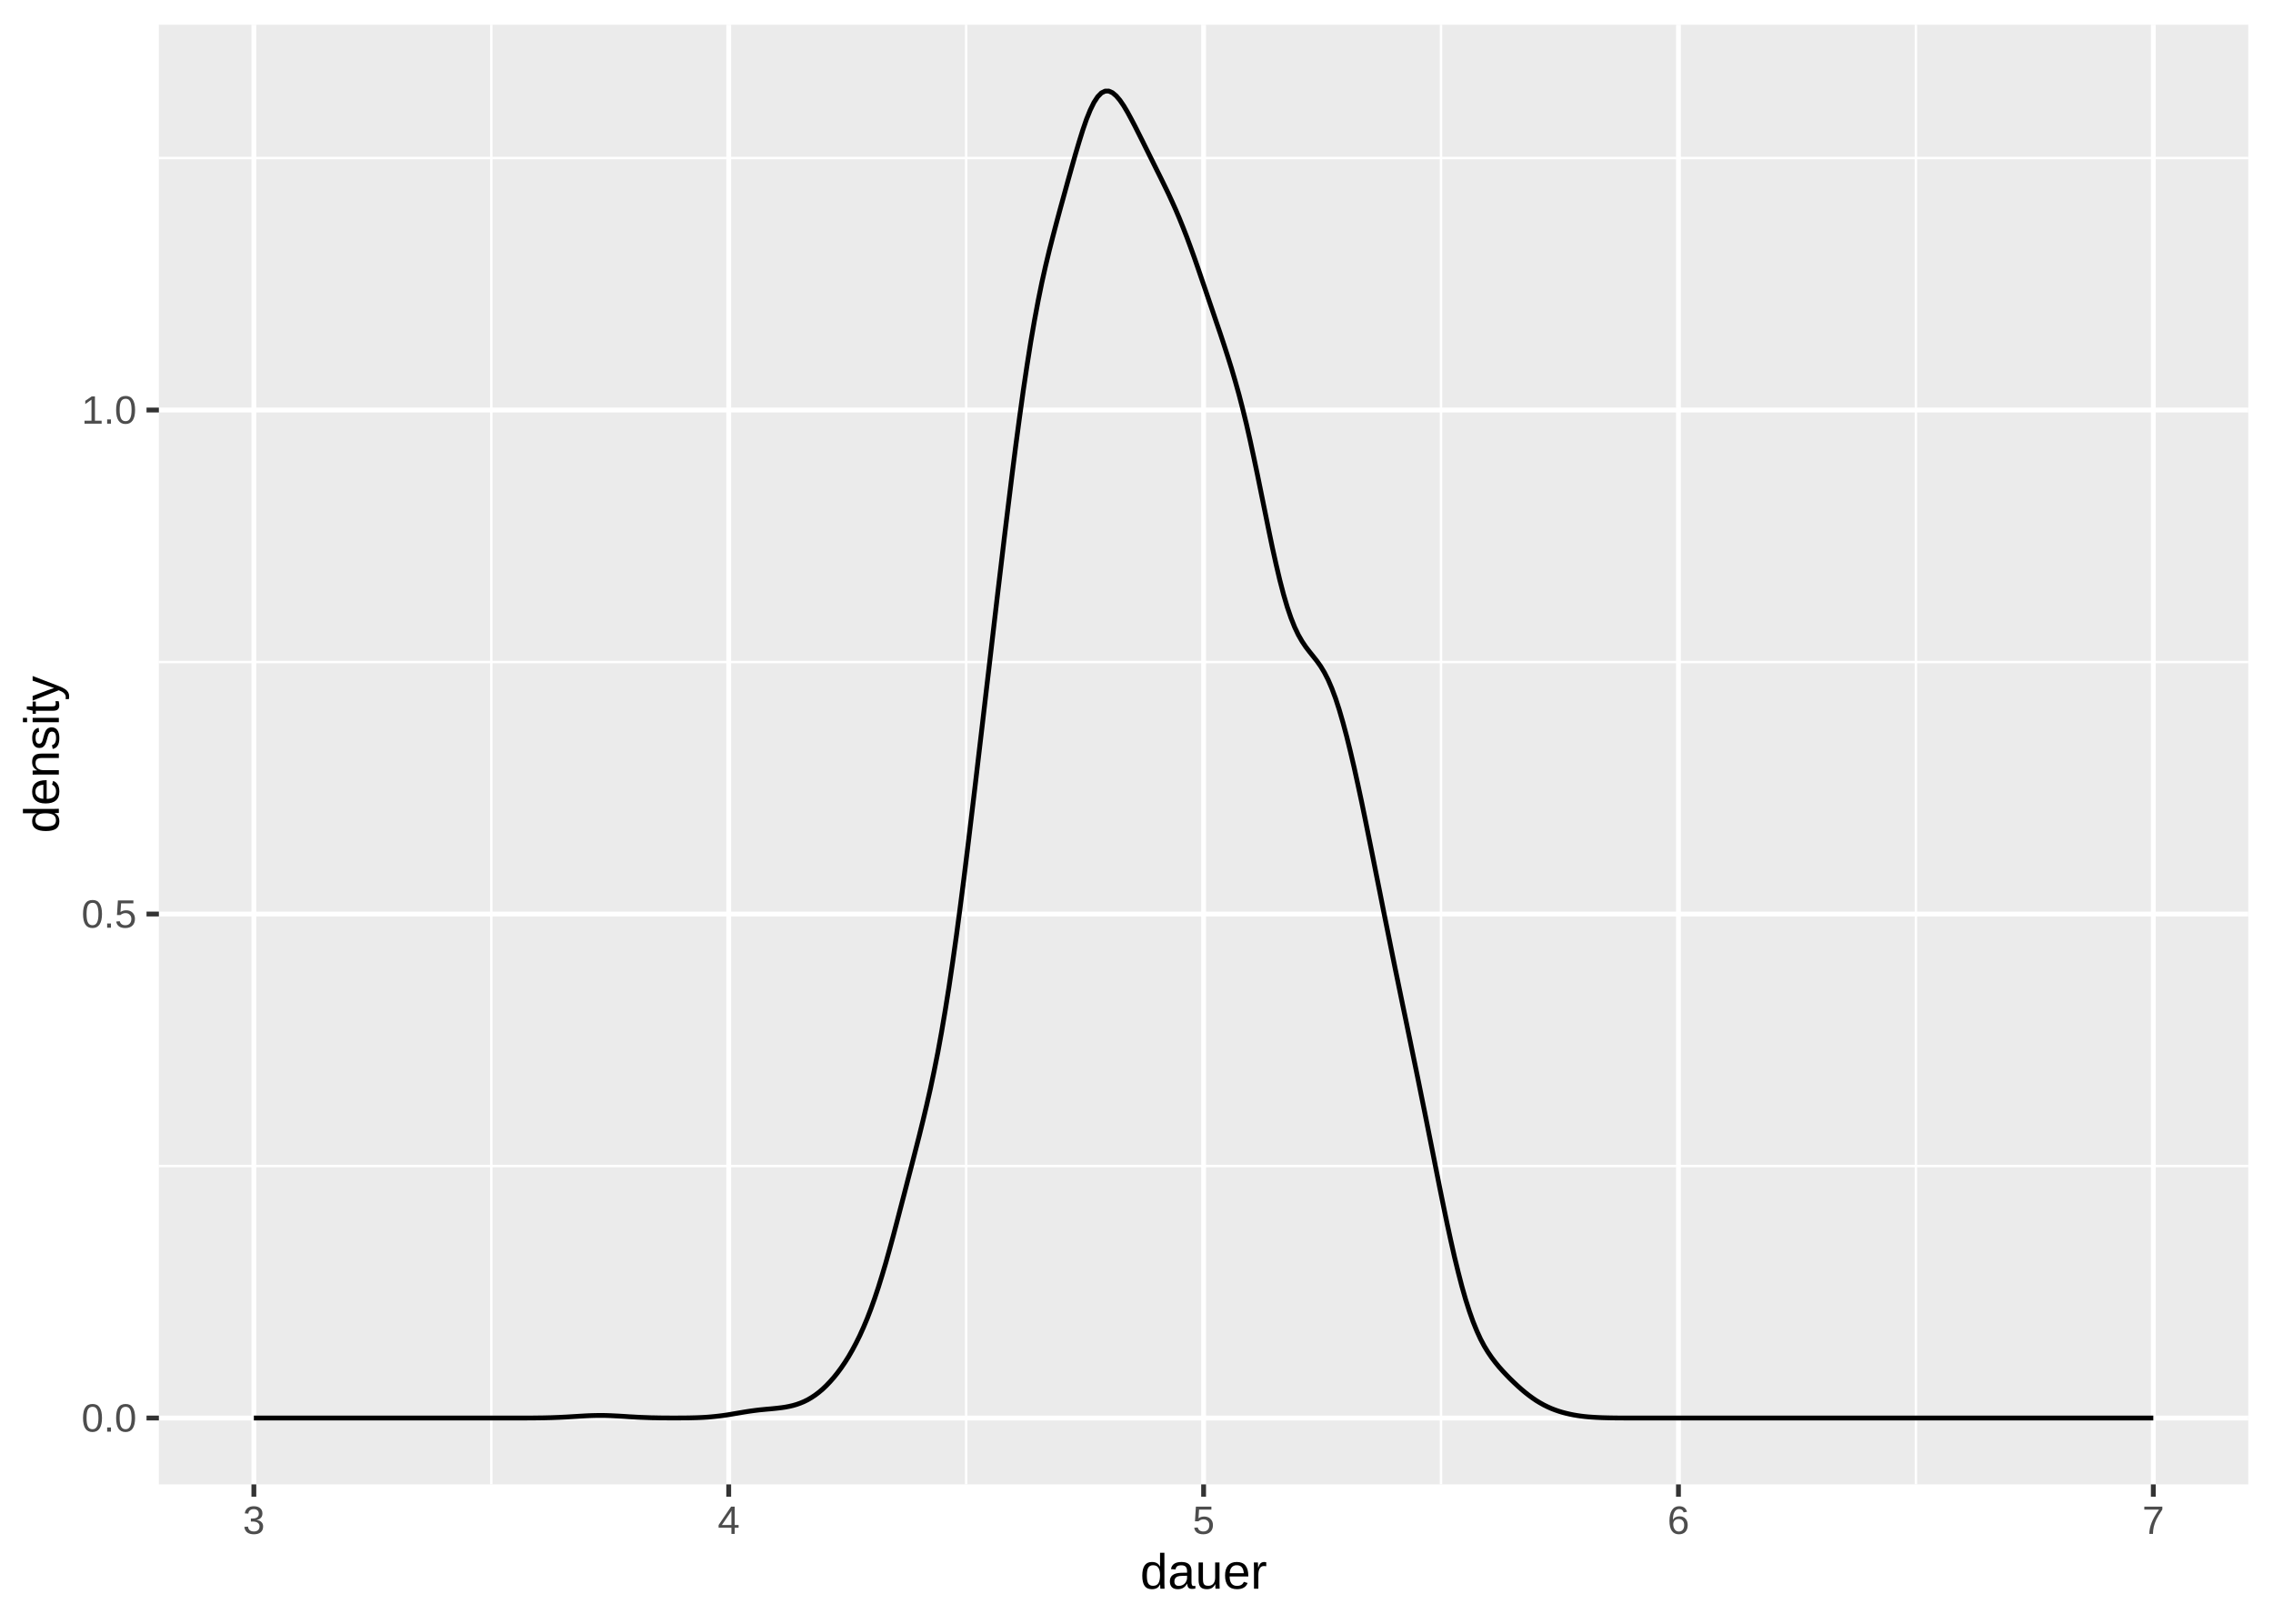
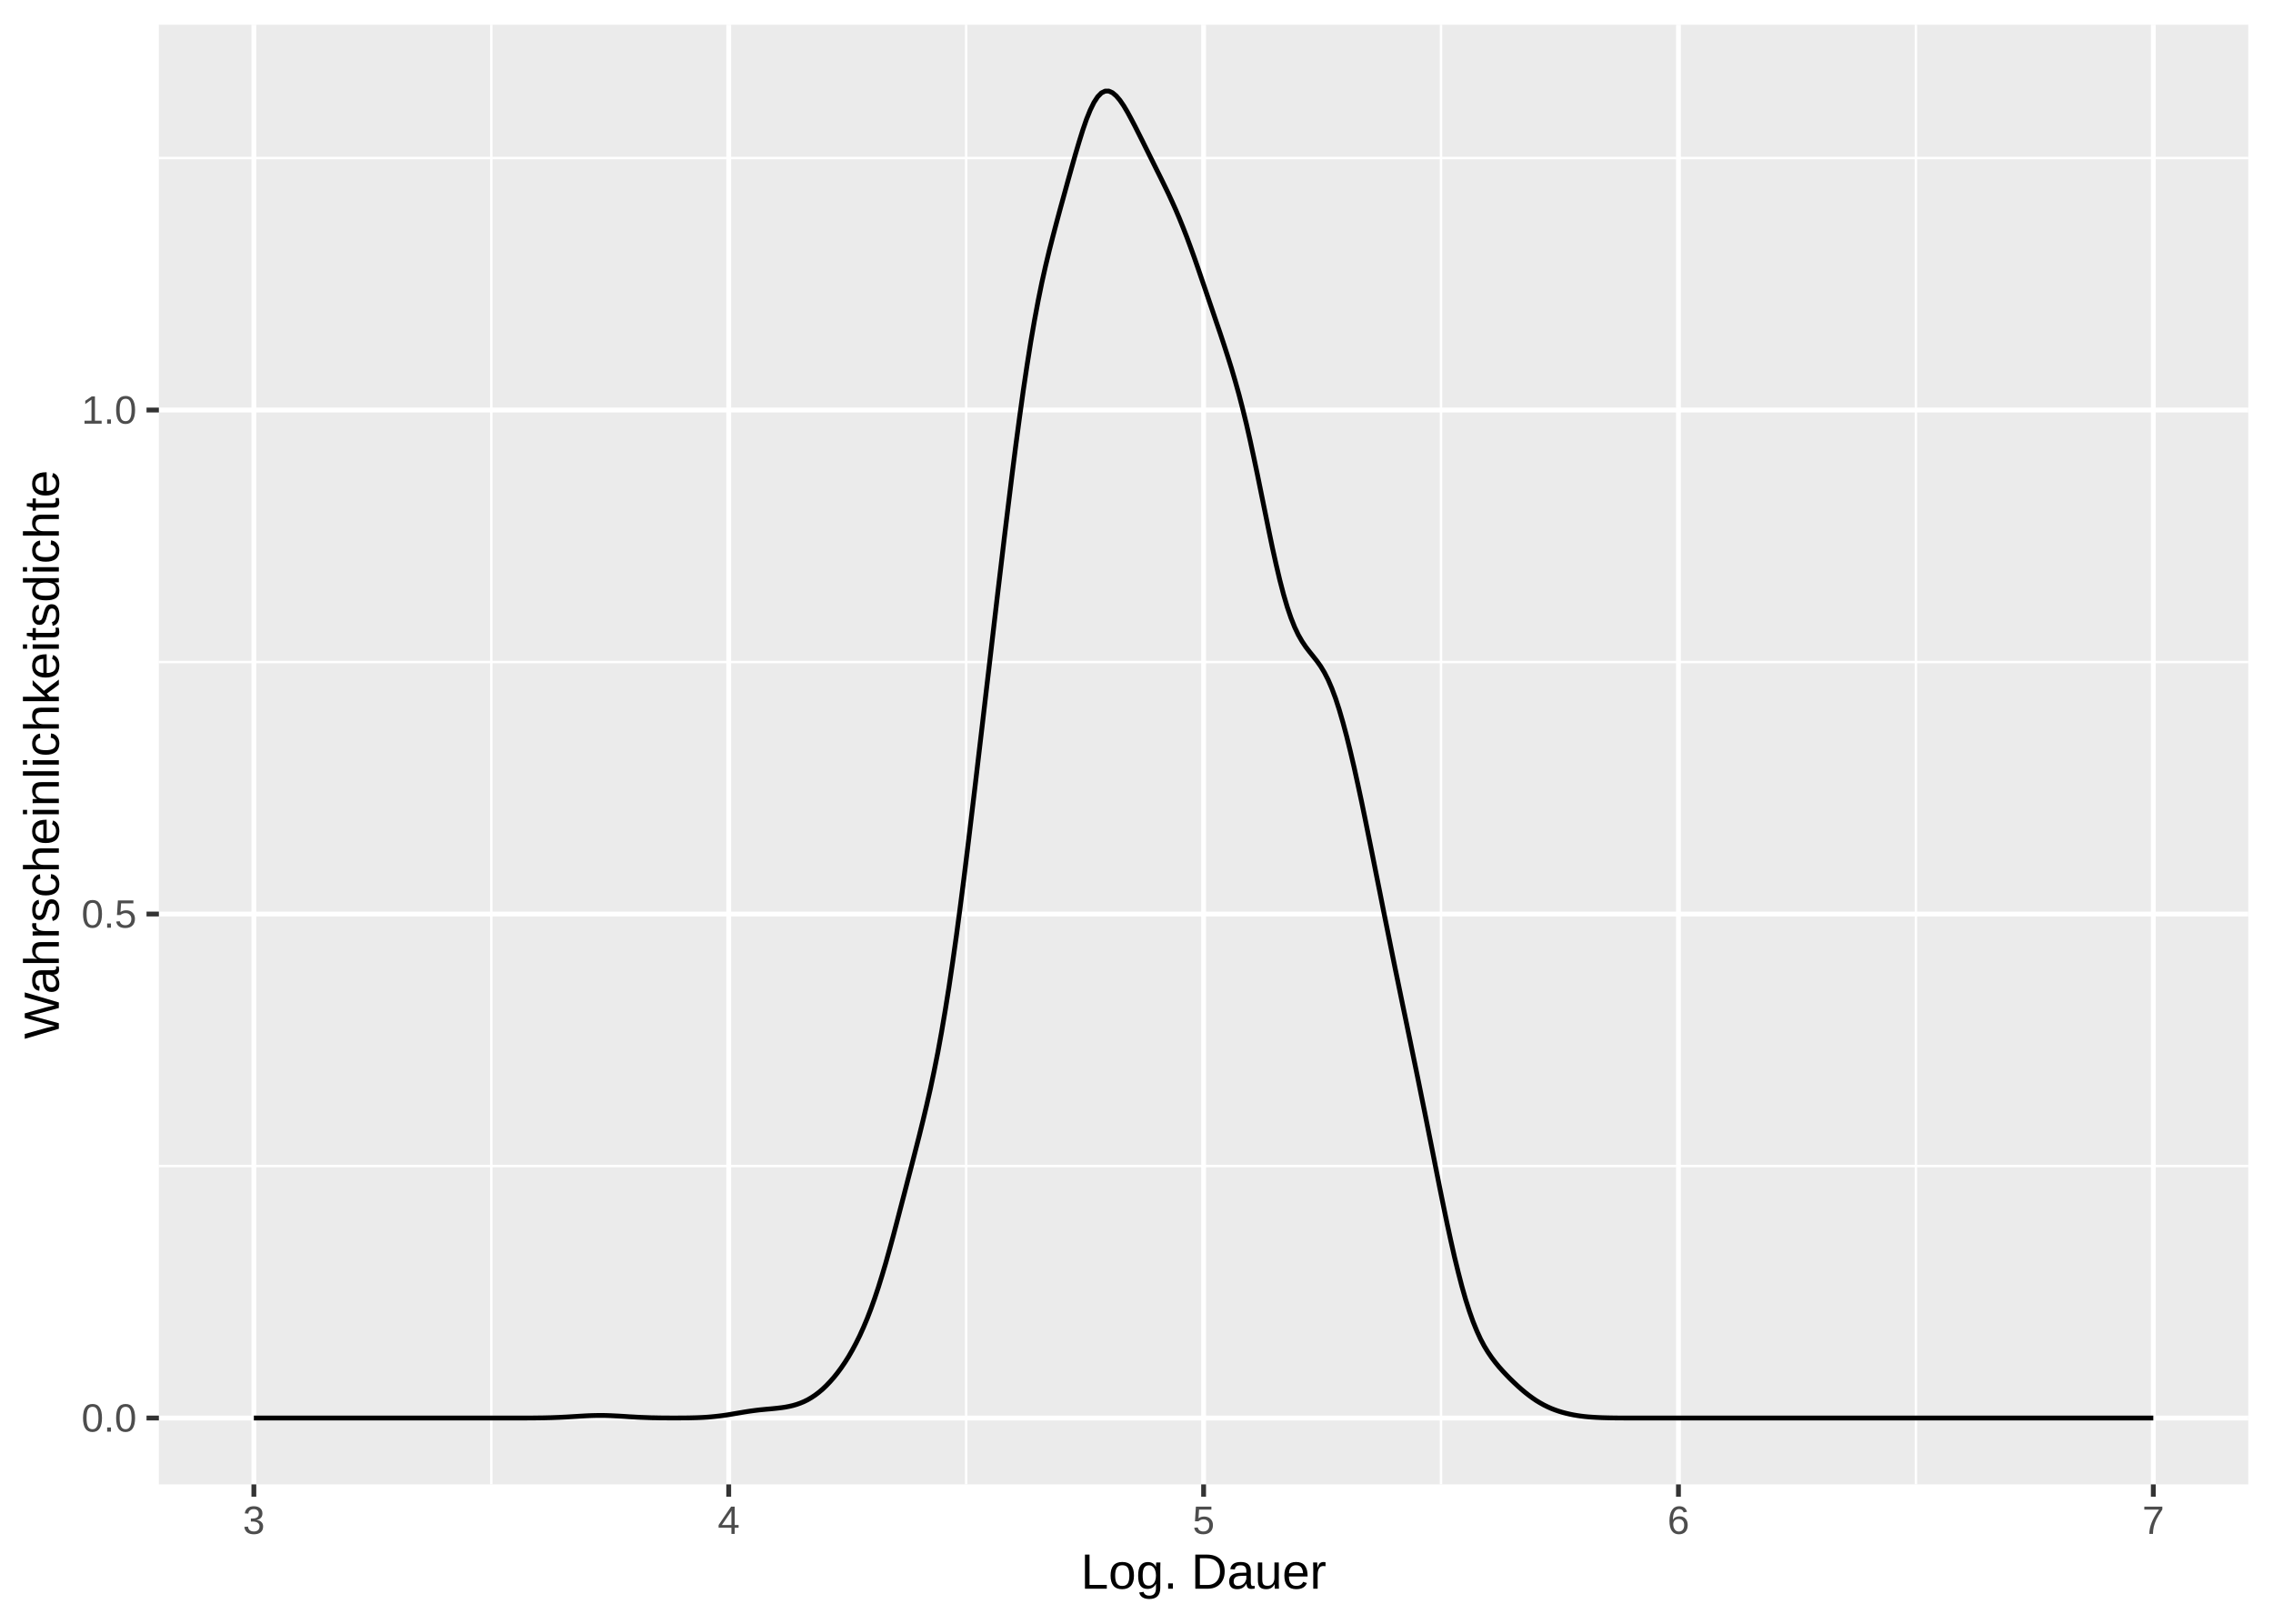
<svg xmlns="http://www.w3.org/2000/svg" width="504.00pt" height="360.00pt" viewBox="0 0 504.00 360.00">
  <g class="svglite">
    <defs>
      <style type="text/css">
    .svglite line, .svglite polyline, .svglite polygon, .svglite path, .svglite rect, .svglite circle {
      fill: none;
      stroke: #000000;
      stroke-linecap: round;
      stroke-linejoin: round;
      stroke-miterlimit: 10.00;
    }
    .svglite text {
      white-space: pre;
    }
    .svglite g.glyphgroup path {
      fill: inherit;
      stroke: none;
    }
  </style>
    </defs>
    <rect width="100%" height="100%" style="stroke: none; fill: #FFFFFF;" />
    <defs>
      <clipPath id="cpMC4wMHw1MDQuMDB8MC4wMHwzNjAuMDA=">
        <rect x="0.00" y="0.00" width="504.00" height="360.00" />
      </clipPath>
    </defs>
    <g clip-path="url(#cpMC4wMHw1MDQuMDB8MC4wMHwzNjAuMDA=)">
      <rect x="0.00" y="0.00" width="504.00" height="360.00" style="stroke-width: 1.07; stroke: #FFFFFF; fill: #FFFFFF;" />
    </g>
    <defs>
      <clipPath id="cpMzUuMjN8NDk4LjUyfDUuNDh8MzI5LjEw">
        <rect x="35.23" y="5.48" width="463.29" height="323.62" />
      </clipPath>
    </defs>
    <g clip-path="url(#cpMzUuMjN8NDk4LjUyfDUuNDh8MzI5LjEw)">
      <rect x="35.23" y="5.48" width="463.29" height="323.62" style="stroke-width: 1.07; stroke: none; fill: #EBEBEB;" />
      <polyline points="35.23,258.52 498.52,258.52 " style="stroke-width: 0.53; stroke: #FFFFFF; stroke-linecap: butt;" />
      <polyline points="35.23,146.78 498.52,146.78 " style="stroke-width: 0.53; stroke: #FFFFFF; stroke-linecap: butt;" />
      <polyline points="35.23,35.04 498.52,35.04 " style="stroke-width: 0.53; stroke: #FFFFFF; stroke-linecap: butt;" />
      <polyline points="108.94,329.10 108.94,5.48 " style="stroke-width: 0.53; stroke: #FFFFFF; stroke-linecap: butt;" />
      <polyline points="214.23,329.10 214.23,5.48 " style="stroke-width: 0.53; stroke: #FFFFFF; stroke-linecap: butt;" />
      <polyline points="319.52,329.10 319.52,5.48 " style="stroke-width: 0.53; stroke: #FFFFFF; stroke-linecap: butt;" />
      <polyline points="424.82,329.10 424.82,5.48 " style="stroke-width: 0.53; stroke: #FFFFFF; stroke-linecap: butt;" />
      <polyline points="35.23,314.39 498.52,314.39 " style="stroke-width: 1.07; stroke: #FFFFFF; stroke-linecap: butt;" />
      <polyline points="35.23,202.65 498.52,202.65 " style="stroke-width: 1.07; stroke: #FFFFFF; stroke-linecap: butt;" />
      <polyline points="35.23,90.91 498.52,90.91 " style="stroke-width: 1.07; stroke: #FFFFFF; stroke-linecap: butt;" />
      <polyline points="56.29,329.10 56.29,5.48 " style="stroke-width: 1.07; stroke: #FFFFFF; stroke-linecap: butt;" />
      <polyline points="161.58,329.10 161.58,5.48 " style="stroke-width: 1.07; stroke: #FFFFFF; stroke-linecap: butt;" />
      <polyline points="266.88,329.10 266.88,5.48 " style="stroke-width: 1.07; stroke: #FFFFFF; stroke-linecap: butt;" />
      <polyline points="372.17,329.10 372.17,5.48 " style="stroke-width: 1.07; stroke: #FFFFFF; stroke-linecap: butt;" />
      <polyline points="477.46,329.10 477.46,5.48 " style="stroke-width: 1.07; stroke: #FFFFFF; stroke-linecap: butt;" />
      <polygon points="56.29,314.39 57.12,314.39 57.94,314.39 58.76,314.39 59.59,314.39 60.41,314.39 61.24,314.39 62.06,314.39 62.89,314.39 63.71,314.39 64.53,314.39 65.36,314.39 66.18,314.39 67.01,314.39 67.83,314.39 68.66,314.39 69.48,314.39 70.30,314.39 71.13,314.39 71.95,314.39 72.78,314.39 73.60,314.39 74.42,314.39 75.25,314.39 76.07,314.39 76.90,314.39 77.72,314.39 78.55,314.39 79.37,314.39 80.19,314.39 81.02,314.39 81.84,314.39 82.67,314.39 83.49,314.39 84.31,314.39 85.14,314.39 85.96,314.39 86.79,314.39 87.61,314.39 88.44,314.39 89.26,314.39 90.08,314.39 90.91,314.39 91.73,314.39 92.56,314.39 93.38,314.39 94.21,314.39 95.03,314.39 95.85,314.39 96.68,314.39 97.50,314.39 98.33,314.39 99.15,314.39 99.97,314.39 100.80,314.39 101.62,314.39 102.45,314.39 103.27,314.39 104.10,314.39 104.92,314.39 105.74,314.39 106.57,314.39 107.39,314.39 108.22,314.39 109.04,314.39 109.87,314.39 110.69,314.39 111.51,314.39 112.34,314.39 113.16,314.39 113.99,314.39 114.81,314.39 115.63,314.39 116.46,314.39 117.28,314.38 118.11,314.38 118.93,314.37 119.76,314.36 120.58,314.35 121.40,314.33 122.23,314.31 123.05,314.28 123.88,314.25 124.70,314.21 125.53,314.17 126.35,314.12 127.17,314.07 128.00,314.02 128.82,313.97 129.65,313.92 130.47,313.88 131.29,313.85 132.12,313.83 132.94,313.82 133.77,313.82 134.59,313.84 135.42,313.87 136.24,313.91 137.06,313.95 137.89,314.00 138.71,314.05 139.54,314.11 140.36,314.15 141.19,314.20 142.01,314.24 142.83,314.27 143.66,314.30 144.48,314.33 145.31,314.34 146.13,314.36 146.95,314.37 147.78,314.37 148.60,314.38 149.43,314.38 150.25,314.38 151.08,314.37 151.90,314.37 152.72,314.36 153.55,314.34 154.37,314.32 155.20,314.29 156.02,314.25 156.85,314.20 157.67,314.13 158.49,314.05 159.32,313.96 160.14,313.86 160.97,313.74 161.79,313.61 162.61,313.47 163.44,313.33 164.26,313.19 165.09,313.05 165.91,312.92 166.74,312.80 167.56,312.69 168.38,312.59 169.21,312.51 170.03,312.43 170.86,312.36 171.68,312.28 172.51,312.19 173.33,312.09 174.15,311.97 174.98,311.81 175.80,311.62 176.63,311.38 177.45,311.09 178.27,310.75 179.10,310.34 179.92,309.86 180.75,309.31 181.57,308.69 182.40,307.99 183.22,307.21 184.04,306.35 184.87,305.41 185.69,304.39 186.52,303.27 187.34,302.07 188.17,300.76 188.99,299.33 189.81,297.79 190.64,296.12 191.46,294.30 192.29,292.33 193.11,290.20 193.93,287.90 194.76,285.42 195.58,282.78 196.41,279.99 197.23,277.05 198.06,274.02 198.88,270.91 199.70,267.76 200.53,264.59 201.35,261.41 202.18,258.23 203.00,255.03 203.83,251.79 204.65,248.47 205.47,245.02 206.30,241.38 207.12,237.49 207.95,233.33 208.77,228.84 209.59,224.01 210.42,218.82 211.24,213.29 212.07,207.42 212.89,201.26 213.72,194.84 214.54,188.20 215.36,181.39 216.19,174.47 217.01,167.49 217.84,160.46 218.66,153.42 219.49,146.37 220.31,139.34 221.13,132.34 221.96,125.38 222.78,118.49 223.61,111.71 224.43,105.07 225.25,98.63 226.08,92.43 226.90,86.54 227.73,80.99 228.55,75.81 229.38,71.03 230.20,66.64 231.02,62.61 231.85,58.91 232.67,55.50 233.50,52.26 234.32,49.15 235.14,46.11 235.97,43.11 236.79,40.12 237.62,37.16 238.44,34.26 239.27,31.46 240.09,28.83 240.91,26.45 241.74,24.40 242.56,22.72 243.39,21.45 244.21,20.61 245.04,20.20 245.86,20.19 246.68,20.56 247.51,21.26 248.33,22.23 249.16,23.44 249.98,24.82 250.80,26.33 251.63,27.91 252.45,29.54 253.28,31.19 254.10,32.85 254.93,34.52 255.75,36.17 256.57,37.83 257.40,39.49 258.22,41.17 259.05,42.88 259.87,44.66 260.70,46.51 261.52,48.44 262.34,50.47 263.17,52.60 263.99,54.82 264.82,57.12 265.64,59.48 266.46,61.88 267.29,64.30 268.11,66.72 268.94,69.15 269.76,71.57 270.59,74.00 271.41,76.48 272.23,79.02 273.06,81.67 273.88,84.46 274.71,87.42 275.53,90.58 276.36,93.97 277.18,97.58 278.00,101.37 278.83,105.31 279.65,109.34 280.48,113.41 281.30,117.44 282.12,121.37 282.95,125.11 283.77,128.59 284.60,131.77 285.42,134.56 286.25,136.99 287.07,139.05 287.89,140.77 288.72,142.21 289.54,143.43 290.37,144.51 291.19,145.53 292.02,146.58 292.84,147.73 293.66,149.09 294.49,150.71 295.31,152.62 296.14,154.84 296.96,157.37 297.78,160.19 298.61,163.29 299.43,166.63 300.26,170.17 301.08,173.90 301.91,177.76 302.73,181.74 303.55,185.80 304.38,189.91 305.20,194.04 306.03,198.18 306.85,202.31 307.68,206.42 308.50,210.50 309.32,214.55 310.15,218.57 310.97,222.56 311.80,226.54 312.62,230.52 313.44,234.51 314.27,238.53 315.09,242.58 315.92,246.67 316.74,250.79 317.57,254.94 318.39,259.08 319.21,263.21 320.04,267.28 320.86,271.24 321.69,275.05 322.51,278.68 323.34,282.08 324.16,285.24 324.98,288.12 325.81,290.72 326.63,293.03 327.46,295.08 328.28,296.87 329.10,298.42 329.93,299.78 330.75,300.98 331.58,302.07 332.40,303.07 333.23,304.00 334.05,304.87 334.87,305.71 335.70,306.51 336.52,307.28 337.35,308.02 338.17,308.71 339.00,309.36 339.82,309.96 340.64,310.52 341.47,311.02 342.29,311.48 343.12,311.89 343.94,312.26 344.76,312.58 345.59,312.87 346.41,313.12 347.24,313.34 348.06,313.53 348.89,313.70 349.71,313.84 350.53,313.96 351.36,314.06 352.18,314.14 353.01,314.20 353.83,314.25 354.66,314.29 355.48,314.32 356.30,314.34 357.13,314.36 357.95,314.37 358.78,314.38 359.60,314.38 360.42,314.39 361.25,314.39 362.07,314.39 362.90,314.39 363.72,314.39 364.55,314.39 365.37,314.39 366.19,314.39 367.02,314.39 367.84,314.39 368.67,314.39 369.49,314.39 370.32,314.39 371.14,314.39 371.96,314.39 372.79,314.39 373.61,314.39 374.44,314.39 375.26,314.39 376.08,314.39 376.91,314.39 377.73,314.39 378.56,314.39 379.38,314.39 380.21,314.39 381.03,314.39 381.85,314.39 382.68,314.39 383.50,314.39 384.33,314.39 385.15,314.39 385.97,314.39 386.80,314.39 387.62,314.39 388.45,314.39 389.27,314.39 390.10,314.39 390.92,314.39 391.74,314.39 392.57,314.39 393.39,314.39 394.22,314.39 395.04,314.39 395.87,314.39 396.69,314.39 397.51,314.39 398.34,314.39 399.16,314.39 399.99,314.39 400.81,314.39 401.63,314.39 402.46,314.39 403.28,314.39 404.11,314.39 404.93,314.39 405.76,314.39 406.58,314.39 407.40,314.39 408.23,314.39 409.05,314.39 409.88,314.39 410.70,314.39 411.53,314.39 412.35,314.39 413.17,314.39 414.00,314.39 414.82,314.39 415.65,314.39 416.47,314.39 417.29,314.39 418.12,314.39 418.94,314.39 419.77,314.39 420.59,314.39 421.42,314.39 422.24,314.39 423.06,314.39 423.89,314.39 424.71,314.39 425.54,314.39 426.36,314.39 427.19,314.39 428.01,314.39 428.83,314.39 429.66,314.39 430.48,314.39 431.31,314.39 432.13,314.39 432.95,314.39 433.78,314.39 434.60,314.39 435.43,314.39 436.25,314.39 437.08,314.39 437.90,314.39 438.72,314.39 439.55,314.39 440.37,314.39 441.20,314.39 442.02,314.39 442.85,314.39 443.67,314.39 444.49,314.39 445.32,314.39 446.14,314.39 446.97,314.39 447.79,314.39 448.61,314.39 449.44,314.39 450.26,314.39 451.09,314.39 451.91,314.39 452.74,314.39 453.56,314.39 454.38,314.39 455.21,314.39 456.03,314.39 456.86,314.39 457.68,314.39 458.51,314.39 459.33,314.39 460.15,314.39 460.98,314.39 461.80,314.39 462.63,314.39 463.45,314.39 464.27,314.39 465.10,314.39 465.92,314.39 466.75,314.39 467.57,314.39 468.40,314.39 469.22,314.39 470.04,314.39 470.87,314.39 471.69,314.39 472.52,314.39 473.34,314.39 474.17,314.39 474.99,314.39 475.81,314.39 476.64,314.39 477.46,314.39 477.46,314.39 476.64,314.39 475.81,314.39 474.99,314.39 474.17,314.39 473.34,314.39 472.52,314.39 471.69,314.39 470.87,314.39 470.04,314.39 469.22,314.39 468.40,314.39 467.57,314.39 466.75,314.39 465.92,314.39 465.10,314.39 464.27,314.39 463.45,314.39 462.63,314.39 461.80,314.39 460.98,314.39 460.15,314.39 459.33,314.39 458.51,314.39 457.68,314.39 456.86,314.39 456.03,314.39 455.21,314.39 454.38,314.39 453.56,314.39 452.74,314.39 451.91,314.39 451.09,314.39 450.26,314.39 449.44,314.39 448.61,314.39 447.79,314.39 446.97,314.39 446.14,314.39 445.32,314.39 444.49,314.39 443.67,314.39 442.85,314.39 442.02,314.39 441.20,314.39 440.37,314.39 439.55,314.39 438.72,314.39 437.90,314.39 437.08,314.39 436.25,314.39 435.43,314.39 434.60,314.39 433.78,314.39 432.95,314.39 432.13,314.39 431.31,314.39 430.48,314.39 429.66,314.39 428.83,314.39 428.01,314.39 427.19,314.39 426.36,314.39 425.54,314.39 424.71,314.39 423.89,314.39 423.06,314.39 422.24,314.39 421.42,314.39 420.59,314.39 419.77,314.39 418.94,314.39 418.12,314.39 417.29,314.39 416.47,314.39 415.65,314.39 414.82,314.39 414.00,314.39 413.17,314.39 412.35,314.39 411.53,314.39 410.70,314.39 409.88,314.39 409.05,314.39 408.23,314.39 407.40,314.39 406.58,314.39 405.76,314.39 404.93,314.39 404.11,314.39 403.28,314.39 402.46,314.39 401.63,314.39 400.81,314.39 399.99,314.39 399.16,314.39 398.34,314.39 397.51,314.39 396.69,314.39 395.87,314.39 395.04,314.39 394.22,314.39 393.39,314.39 392.57,314.39 391.74,314.39 390.92,314.39 390.10,314.39 389.27,314.39 388.45,314.39 387.62,314.39 386.80,314.39 385.97,314.39 385.15,314.39 384.33,314.39 383.50,314.39 382.68,314.39 381.85,314.39 381.03,314.39 380.21,314.39 379.38,314.39 378.56,314.39 377.73,314.39 376.91,314.39 376.08,314.39 375.26,314.39 374.44,314.39 373.61,314.39 372.79,314.39 371.96,314.39 371.14,314.39 370.32,314.39 369.49,314.39 368.67,314.39 367.84,314.39 367.02,314.39 366.19,314.39 365.37,314.39 364.55,314.39 363.72,314.39 362.90,314.39 362.07,314.39 361.25,314.39 360.42,314.39 359.60,314.39 358.78,314.39 357.95,314.39 357.13,314.39 356.30,314.39 355.48,314.39 354.66,314.39 353.83,314.39 353.01,314.39 352.18,314.39 351.36,314.39 350.53,314.39 349.71,314.39 348.89,314.39 348.06,314.39 347.24,314.39 346.41,314.39 345.59,314.39 344.76,314.39 343.94,314.39 343.12,314.39 342.29,314.39 341.47,314.39 340.64,314.39 339.82,314.39 339.00,314.39 338.17,314.39 337.35,314.39 336.52,314.39 335.70,314.39 334.87,314.39 334.05,314.39 333.23,314.39 332.40,314.39 331.58,314.39 330.75,314.39 329.93,314.39 329.10,314.39 328.28,314.39 327.46,314.39 326.63,314.39 325.81,314.39 324.98,314.39 324.16,314.39 323.34,314.39 322.51,314.39 321.69,314.39 320.86,314.39 320.04,314.39 319.21,314.39 318.39,314.39 317.57,314.39 316.74,314.39 315.92,314.39 315.09,314.39 314.27,314.39 313.44,314.39 312.62,314.39 311.80,314.39 310.97,314.39 310.15,314.39 309.32,314.39 308.50,314.39 307.68,314.39 306.85,314.39 306.03,314.39 305.20,314.39 304.38,314.39 303.55,314.39 302.73,314.39 301.91,314.39 301.08,314.39 300.26,314.39 299.43,314.39 298.61,314.39 297.78,314.39 296.96,314.39 296.14,314.39 295.31,314.39 294.49,314.39 293.66,314.39 292.84,314.39 292.02,314.39 291.19,314.39 290.37,314.39 289.54,314.39 288.72,314.39 287.89,314.39 287.07,314.39 286.25,314.39 285.42,314.39 284.60,314.39 283.77,314.39 282.95,314.39 282.12,314.39 281.30,314.39 280.48,314.39 279.65,314.39 278.83,314.39 278.00,314.39 277.18,314.39 276.36,314.39 275.53,314.39 274.71,314.39 273.88,314.39 273.06,314.39 272.23,314.39 271.41,314.39 270.59,314.39 269.76,314.39 268.94,314.39 268.11,314.39 267.29,314.39 266.46,314.39 265.64,314.39 264.82,314.39 263.99,314.39 263.17,314.39 262.34,314.39 261.52,314.39 260.70,314.39 259.87,314.39 259.05,314.39 258.22,314.39 257.40,314.39 256.57,314.39 255.75,314.39 254.93,314.39 254.10,314.39 253.28,314.39 252.45,314.39 251.63,314.39 250.80,314.39 249.98,314.39 249.16,314.39 248.33,314.39 247.51,314.39 246.68,314.39 245.86,314.39 245.04,314.39 244.21,314.39 243.39,314.39 242.56,314.39 241.74,314.39 240.91,314.39 240.09,314.39 239.27,314.39 238.44,314.39 237.62,314.39 236.79,314.39 235.97,314.39 235.14,314.39 234.32,314.39 233.50,314.39 232.67,314.39 231.85,314.39 231.02,314.39 230.20,314.39 229.38,314.39 228.55,314.39 227.73,314.39 226.90,314.39 226.08,314.39 225.25,314.39 224.43,314.39 223.61,314.39 222.78,314.39 221.96,314.39 221.13,314.39 220.31,314.39 219.49,314.39 218.66,314.39 217.84,314.39 217.01,314.39 216.19,314.39 215.36,314.39 214.54,314.39 213.72,314.39 212.89,314.39 212.07,314.39 211.24,314.39 210.42,314.39 209.59,314.39 208.77,314.39 207.95,314.39 207.12,314.39 206.30,314.39 205.47,314.39 204.65,314.39 203.83,314.39 203.00,314.39 202.18,314.39 201.35,314.39 200.53,314.39 199.70,314.39 198.88,314.39 198.06,314.39 197.23,314.39 196.41,314.39 195.58,314.39 194.76,314.39 193.93,314.39 193.11,314.39 192.29,314.39 191.46,314.39 190.64,314.39 189.81,314.39 188.99,314.39 188.17,314.39 187.34,314.39 186.52,314.39 185.69,314.39 184.87,314.39 184.04,314.39 183.22,314.39 182.40,314.39 181.57,314.39 180.75,314.39 179.92,314.39 179.10,314.39 178.27,314.39 177.45,314.39 176.63,314.39 175.80,314.39 174.98,314.39 174.15,314.39 173.33,314.39 172.51,314.39 171.68,314.39 170.86,314.39 170.03,314.39 169.21,314.39 168.38,314.39 167.56,314.39 166.74,314.39 165.91,314.39 165.09,314.39 164.26,314.39 163.44,314.39 162.61,314.39 161.79,314.39 160.97,314.39 160.14,314.39 159.32,314.39 158.49,314.39 157.67,314.39 156.85,314.39 156.02,314.39 155.20,314.39 154.37,314.39 153.55,314.39 152.72,314.39 151.90,314.39 151.08,314.39 150.25,314.39 149.43,314.39 148.60,314.39 147.78,314.39 146.95,314.39 146.13,314.39 145.31,314.39 144.48,314.39 143.66,314.39 142.83,314.39 142.01,314.39 141.19,314.39 140.36,314.39 139.54,314.39 138.71,314.39 137.89,314.39 137.06,314.39 136.24,314.39 135.42,314.39 134.59,314.39 133.77,314.39 132.94,314.39 132.12,314.39 131.29,314.39 130.47,314.39 129.65,314.39 128.82,314.39 128.00,314.39 127.17,314.39 126.35,314.39 125.53,314.39 124.70,314.39 123.88,314.39 123.05,314.39 122.23,314.39 121.40,314.39 120.58,314.39 119.76,314.39 118.93,314.39 118.11,314.39 117.28,314.39 116.46,314.39 115.63,314.39 114.81,314.39 113.99,314.39 113.16,314.39 112.34,314.39 111.51,314.39 110.69,314.39 109.87,314.39 109.04,314.39 108.22,314.39 107.39,314.39 106.57,314.39 105.74,314.39 104.92,314.39 104.10,314.39 103.27,314.39 102.45,314.39 101.62,314.39 100.80,314.39 99.97,314.39 99.15,314.39 98.33,314.39 97.50,314.39 96.68,314.39 95.85,314.39 95.03,314.39 94.21,314.39 93.38,314.39 92.56,314.39 91.73,314.39 90.91,314.39 90.08,314.39 89.26,314.39 88.44,314.39 87.61,314.39 86.79,314.39 85.96,314.39 85.14,314.39 84.31,314.39 83.49,314.39 82.67,314.39 81.84,314.39 81.02,314.39 80.19,314.39 79.37,314.39 78.55,314.39 77.72,314.39 76.90,314.39 76.07,314.39 75.25,314.39 74.42,314.39 73.60,314.39 72.78,314.39 71.95,314.39 71.13,314.39 70.30,314.39 69.48,314.39 68.66,314.39 67.83,314.39 67.01,314.39 66.18,314.39 65.36,314.39 64.53,314.39 63.71,314.39 62.89,314.39 62.06,314.39 61.24,314.39 60.41,314.39 59.59,314.39 58.76,314.39 57.94,314.39 57.12,314.39 56.29,314.39 " style="stroke-width: 0.00; stroke: none; stroke-linecap: butt;" />
      <polyline points="56.29,314.39 57.12,314.39 57.94,314.39 58.76,314.39 59.59,314.39 60.41,314.39 61.24,314.39 62.06,314.39 62.89,314.39 63.71,314.39 64.53,314.39 65.36,314.39 66.18,314.39 67.01,314.39 67.83,314.39 68.66,314.39 69.48,314.39 70.30,314.39 71.13,314.39 71.95,314.39 72.78,314.39 73.60,314.39 74.42,314.39 75.25,314.39 76.07,314.39 76.90,314.39 77.72,314.39 78.55,314.39 79.37,314.39 80.19,314.39 81.02,314.39 81.84,314.39 82.67,314.39 83.49,314.39 84.31,314.39 85.14,314.39 85.96,314.39 86.79,314.39 87.61,314.39 88.44,314.39 89.26,314.39 90.08,314.39 90.91,314.39 91.73,314.39 92.56,314.39 93.38,314.39 94.21,314.39 95.03,314.39 95.85,314.39 96.68,314.39 97.50,314.39 98.33,314.39 99.15,314.39 99.97,314.39 100.80,314.39 101.62,314.39 102.45,314.39 103.27,314.39 104.10,314.39 104.92,314.39 105.74,314.39 106.57,314.39 107.39,314.39 108.22,314.39 109.04,314.39 109.87,314.39 110.69,314.39 111.51,314.39 112.34,314.39 113.16,314.39 113.99,314.39 114.81,314.39 115.63,314.39 116.46,314.39 117.28,314.38 118.11,314.38 118.93,314.37 119.76,314.36 120.58,314.35 121.40,314.33 122.23,314.31 123.05,314.28 123.88,314.25 124.70,314.21 125.53,314.17 126.35,314.12 127.17,314.07 128.00,314.02 128.82,313.97 129.65,313.92 130.47,313.88 131.29,313.85 132.12,313.83 132.94,313.82 133.77,313.82 134.59,313.84 135.42,313.87 136.24,313.91 137.06,313.95 137.89,314.00 138.71,314.05 139.54,314.11 140.36,314.15 141.19,314.20 142.01,314.24 142.83,314.27 143.66,314.30 144.48,314.33 145.31,314.34 146.13,314.36 146.95,314.37 147.78,314.37 148.60,314.38 149.43,314.38 150.25,314.38 151.08,314.37 151.90,314.37 152.72,314.36 153.55,314.34 154.37,314.32 155.20,314.29 156.02,314.25 156.85,314.20 157.67,314.13 158.49,314.05 159.32,313.96 160.14,313.86 160.97,313.74 161.79,313.61 162.61,313.47 163.44,313.33 164.26,313.19 165.09,313.05 165.91,312.92 166.74,312.80 167.56,312.69 168.38,312.59 169.21,312.51 170.03,312.43 170.86,312.36 171.68,312.28 172.51,312.19 173.33,312.09 174.15,311.97 174.98,311.81 175.80,311.62 176.63,311.38 177.45,311.09 178.27,310.75 179.10,310.34 179.92,309.86 180.75,309.31 181.57,308.69 182.40,307.99 183.22,307.21 184.04,306.35 184.87,305.41 185.69,304.39 186.52,303.27 187.34,302.07 188.17,300.76 188.99,299.33 189.81,297.79 190.64,296.12 191.46,294.30 192.29,292.33 193.11,290.20 193.93,287.90 194.76,285.42 195.58,282.78 196.41,279.99 197.23,277.05 198.06,274.02 198.88,270.91 199.70,267.76 200.53,264.59 201.35,261.41 202.18,258.23 203.00,255.03 203.83,251.79 204.65,248.47 205.47,245.02 206.30,241.38 207.12,237.49 207.95,233.33 208.77,228.84 209.59,224.01 210.42,218.82 211.24,213.29 212.07,207.42 212.89,201.26 213.72,194.84 214.54,188.20 215.36,181.39 216.19,174.47 217.01,167.49 217.84,160.46 218.66,153.42 219.49,146.37 220.31,139.34 221.13,132.34 221.96,125.38 222.78,118.49 223.61,111.71 224.43,105.07 225.25,98.63 226.08,92.43 226.90,86.54 227.73,80.99 228.55,75.81 229.38,71.03 230.20,66.64 231.02,62.61 231.85,58.91 232.67,55.50 233.50,52.26 234.32,49.15 235.14,46.11 235.97,43.11 236.79,40.12 237.62,37.16 238.44,34.26 239.27,31.46 240.09,28.83 240.91,26.45 241.74,24.40 242.56,22.72 243.39,21.45 244.21,20.61 245.04,20.20 245.86,20.19 246.68,20.56 247.51,21.26 248.33,22.23 249.16,23.44 249.98,24.82 250.80,26.33 251.63,27.91 252.45,29.54 253.28,31.19 254.10,32.85 254.93,34.52 255.75,36.17 256.57,37.83 257.40,39.49 258.22,41.17 259.05,42.88 259.87,44.66 260.70,46.51 261.52,48.44 262.34,50.47 263.17,52.60 263.99,54.82 264.82,57.12 265.64,59.48 266.46,61.88 267.29,64.30 268.11,66.72 268.94,69.15 269.76,71.57 270.59,74.00 271.41,76.48 272.23,79.02 273.06,81.67 273.88,84.46 274.71,87.42 275.53,90.58 276.36,93.97 277.18,97.58 278.00,101.37 278.83,105.31 279.65,109.34 280.48,113.41 281.30,117.44 282.12,121.37 282.95,125.11 283.77,128.59 284.60,131.77 285.42,134.56 286.25,136.99 287.07,139.05 287.89,140.77 288.72,142.21 289.54,143.43 290.37,144.51 291.19,145.53 292.02,146.58 292.84,147.73 293.66,149.09 294.49,150.71 295.31,152.62 296.14,154.84 296.96,157.37 297.78,160.19 298.61,163.29 299.43,166.63 300.26,170.17 301.08,173.90 301.91,177.76 302.73,181.74 303.55,185.80 304.38,189.91 305.20,194.04 306.03,198.18 306.85,202.31 307.68,206.42 308.50,210.50 309.32,214.55 310.15,218.57 310.97,222.56 311.80,226.54 312.62,230.52 313.44,234.51 314.27,238.53 315.09,242.58 315.92,246.67 316.74,250.79 317.57,254.94 318.39,259.08 319.21,263.21 320.04,267.28 320.86,271.24 321.69,275.05 322.51,278.68 323.34,282.08 324.16,285.24 324.98,288.12 325.81,290.72 326.63,293.03 327.46,295.08 328.28,296.87 329.10,298.42 329.93,299.78 330.75,300.98 331.58,302.07 332.40,303.07 333.23,304.00 334.05,304.87 334.87,305.71 335.70,306.51 336.52,307.28 337.35,308.02 338.17,308.71 339.00,309.36 339.82,309.96 340.64,310.52 341.47,311.02 342.29,311.48 343.12,311.89 343.94,312.26 344.76,312.58 345.59,312.87 346.41,313.12 347.24,313.34 348.06,313.53 348.89,313.70 349.71,313.84 350.53,313.96 351.36,314.06 352.18,314.14 353.01,314.20 353.83,314.25 354.66,314.29 355.48,314.32 356.30,314.34 357.13,314.36 357.95,314.37 358.78,314.38 359.60,314.38 360.42,314.39 361.25,314.39 362.07,314.39 362.90,314.39 363.72,314.39 364.55,314.39 365.37,314.39 366.19,314.39 367.02,314.39 367.84,314.39 368.67,314.39 369.49,314.39 370.32,314.39 371.14,314.39 371.96,314.39 372.79,314.39 373.61,314.39 374.44,314.39 375.26,314.39 376.08,314.39 376.91,314.39 377.73,314.39 378.56,314.39 379.38,314.39 380.21,314.39 381.03,314.39 381.85,314.39 382.68,314.39 383.50,314.39 384.33,314.39 385.15,314.39 385.97,314.39 386.80,314.39 387.62,314.39 388.45,314.39 389.27,314.39 390.10,314.39 390.92,314.39 391.74,314.39 392.57,314.39 393.39,314.39 394.22,314.39 395.04,314.39 395.87,314.39 396.69,314.39 397.51,314.39 398.34,314.39 399.16,314.39 399.99,314.39 400.81,314.39 401.63,314.39 402.46,314.39 403.28,314.39 404.11,314.39 404.93,314.39 405.76,314.39 406.58,314.39 407.40,314.39 408.23,314.39 409.05,314.39 409.88,314.39 410.70,314.39 411.53,314.39 412.35,314.39 413.17,314.39 414.00,314.39 414.82,314.39 415.65,314.39 416.47,314.39 417.29,314.39 418.12,314.39 418.94,314.39 419.77,314.39 420.59,314.39 421.42,314.39 422.24,314.39 423.06,314.39 423.89,314.39 424.71,314.39 425.54,314.39 426.36,314.39 427.19,314.39 428.01,314.39 428.83,314.39 429.66,314.39 430.48,314.39 431.31,314.39 432.13,314.39 432.95,314.39 433.78,314.39 434.60,314.39 435.43,314.39 436.25,314.39 437.08,314.39 437.90,314.39 438.72,314.39 439.55,314.39 440.37,314.39 441.20,314.39 442.02,314.39 442.85,314.39 443.67,314.39 444.49,314.39 445.32,314.39 446.14,314.39 446.97,314.39 447.79,314.39 448.61,314.39 449.44,314.39 450.26,314.39 451.09,314.39 451.91,314.39 452.74,314.39 453.56,314.39 454.38,314.39 455.21,314.39 456.03,314.39 456.86,314.39 457.68,314.39 458.51,314.39 459.33,314.39 460.15,314.39 460.98,314.39 461.80,314.39 462.63,314.39 463.45,314.39 464.27,314.39 465.10,314.39 465.92,314.39 466.75,314.39 467.57,314.39 468.40,314.39 469.22,314.39 470.04,314.39 470.87,314.39 471.69,314.39 472.52,314.39 473.34,314.39 474.17,314.39 474.99,314.39 475.81,314.39 476.64,314.39 477.46,314.39 " style="stroke-width: 1.07; stroke-linecap: butt;" />
    </g>
    <g clip-path="url(#cpMC4wMHw1MDQuMDB8MC4wMHwzNjAuMDA=)">
      <text x="30.30" y="317.42" text-anchor="end" style="font-size: 8.80px;fill: #4D4D4D; font-family: &quot;Arimo&quot;;" textLength="12.22px" lengthAdjust="spacingAndGlyphs">0.0</text>
      <text x="30.30" y="205.68" text-anchor="end" style="font-size: 8.80px;fill: #4D4D4D; font-family: &quot;Arimo&quot;;" textLength="12.22px" lengthAdjust="spacingAndGlyphs">0.5</text>
      <text x="30.30" y="93.93" text-anchor="end" style="font-size: 8.80px;fill: #4D4D4D; font-family: &quot;Arimo&quot;;" textLength="12.22px" lengthAdjust="spacingAndGlyphs">1.0</text>
      <polyline points="32.49,314.39 35.23,314.39 " style="stroke-width: 1.07; stroke: #333333; stroke-linecap: butt;" />
      <polyline points="32.49,202.65 35.23,202.65 " style="stroke-width: 1.07; stroke: #333333; stroke-linecap: butt;" />
      <polyline points="32.49,90.91 35.23,90.91 " style="stroke-width: 1.07; stroke: #333333; stroke-linecap: butt;" />
      <polyline points="56.29,331.84 56.29,329.10 " style="stroke-width: 1.07; stroke: #333333; stroke-linecap: butt;" />
      <polyline points="161.58,331.84 161.58,329.10 " style="stroke-width: 1.07; stroke: #333333; stroke-linecap: butt;" />
      <polyline points="266.88,331.84 266.88,329.10 " style="stroke-width: 1.07; stroke: #333333; stroke-linecap: butt;" />
      <polyline points="372.17,331.84 372.17,329.10 " style="stroke-width: 1.07; stroke: #333333; stroke-linecap: butt;" />
      <polyline points="477.46,331.84 477.46,329.10 " style="stroke-width: 1.07; stroke: #333333; stroke-linecap: butt;" />
      <text x="56.29" y="340.09" text-anchor="middle" style="font-size: 8.80px;fill: #4D4D4D; font-family: &quot;Arimo&quot;;" textLength="4.89px" lengthAdjust="spacingAndGlyphs">3</text>
      <text x="161.58" y="340.09" text-anchor="middle" style="font-size: 8.80px;fill: #4D4D4D; font-family: &quot;Arimo&quot;;" textLength="4.89px" lengthAdjust="spacingAndGlyphs">4</text>
      <text x="266.88" y="340.09" text-anchor="middle" style="font-size: 8.80px;fill: #4D4D4D; font-family: &quot;Arimo&quot;;" textLength="4.89px" lengthAdjust="spacingAndGlyphs">5</text>
      <text x="372.17" y="340.09" text-anchor="middle" style="font-size: 8.80px;fill: #4D4D4D; font-family: &quot;Arimo&quot;;" textLength="4.89px" lengthAdjust="spacingAndGlyphs">6</text>
      <text x="477.46" y="340.09" text-anchor="middle" style="font-size: 8.80px;fill: #4D4D4D; font-family: &quot;Arimo&quot;;" textLength="4.89px" lengthAdjust="spacingAndGlyphs">7</text>
-       <text x="266.88" y="352.23" text-anchor="middle" style="font-size: 11.00px; font-family: &quot;Arimo&quot;;" textLength="28.16px" lengthAdjust="spacingAndGlyphs">dauer</text>
-       <text transform="translate(13.05,167.29) rotate(-90)" text-anchor="middle" style="font-size: 11.00px; font-family: &quot;Arimo&quot;;" textLength="34.88px" lengthAdjust="spacingAndGlyphs">density</text>
+       <text x="266.88" y="352.23" text-anchor="middle" style="font-size: 11.00px; font-family: &quot;Arimo&quot;;" textLength="54.47px" lengthAdjust="spacingAndGlyphs">Log. Dauer</text>
+       <text transform="translate(13.05,167.29) rotate(-90)" text-anchor="middle" style="font-size: 11.00px; font-family: &quot;Arimo&quot;;" textLength="126.17px" lengthAdjust="spacingAndGlyphs">Wahrscheinlichkeitsdichte</text>
    </g>
  </g>
</svg>
